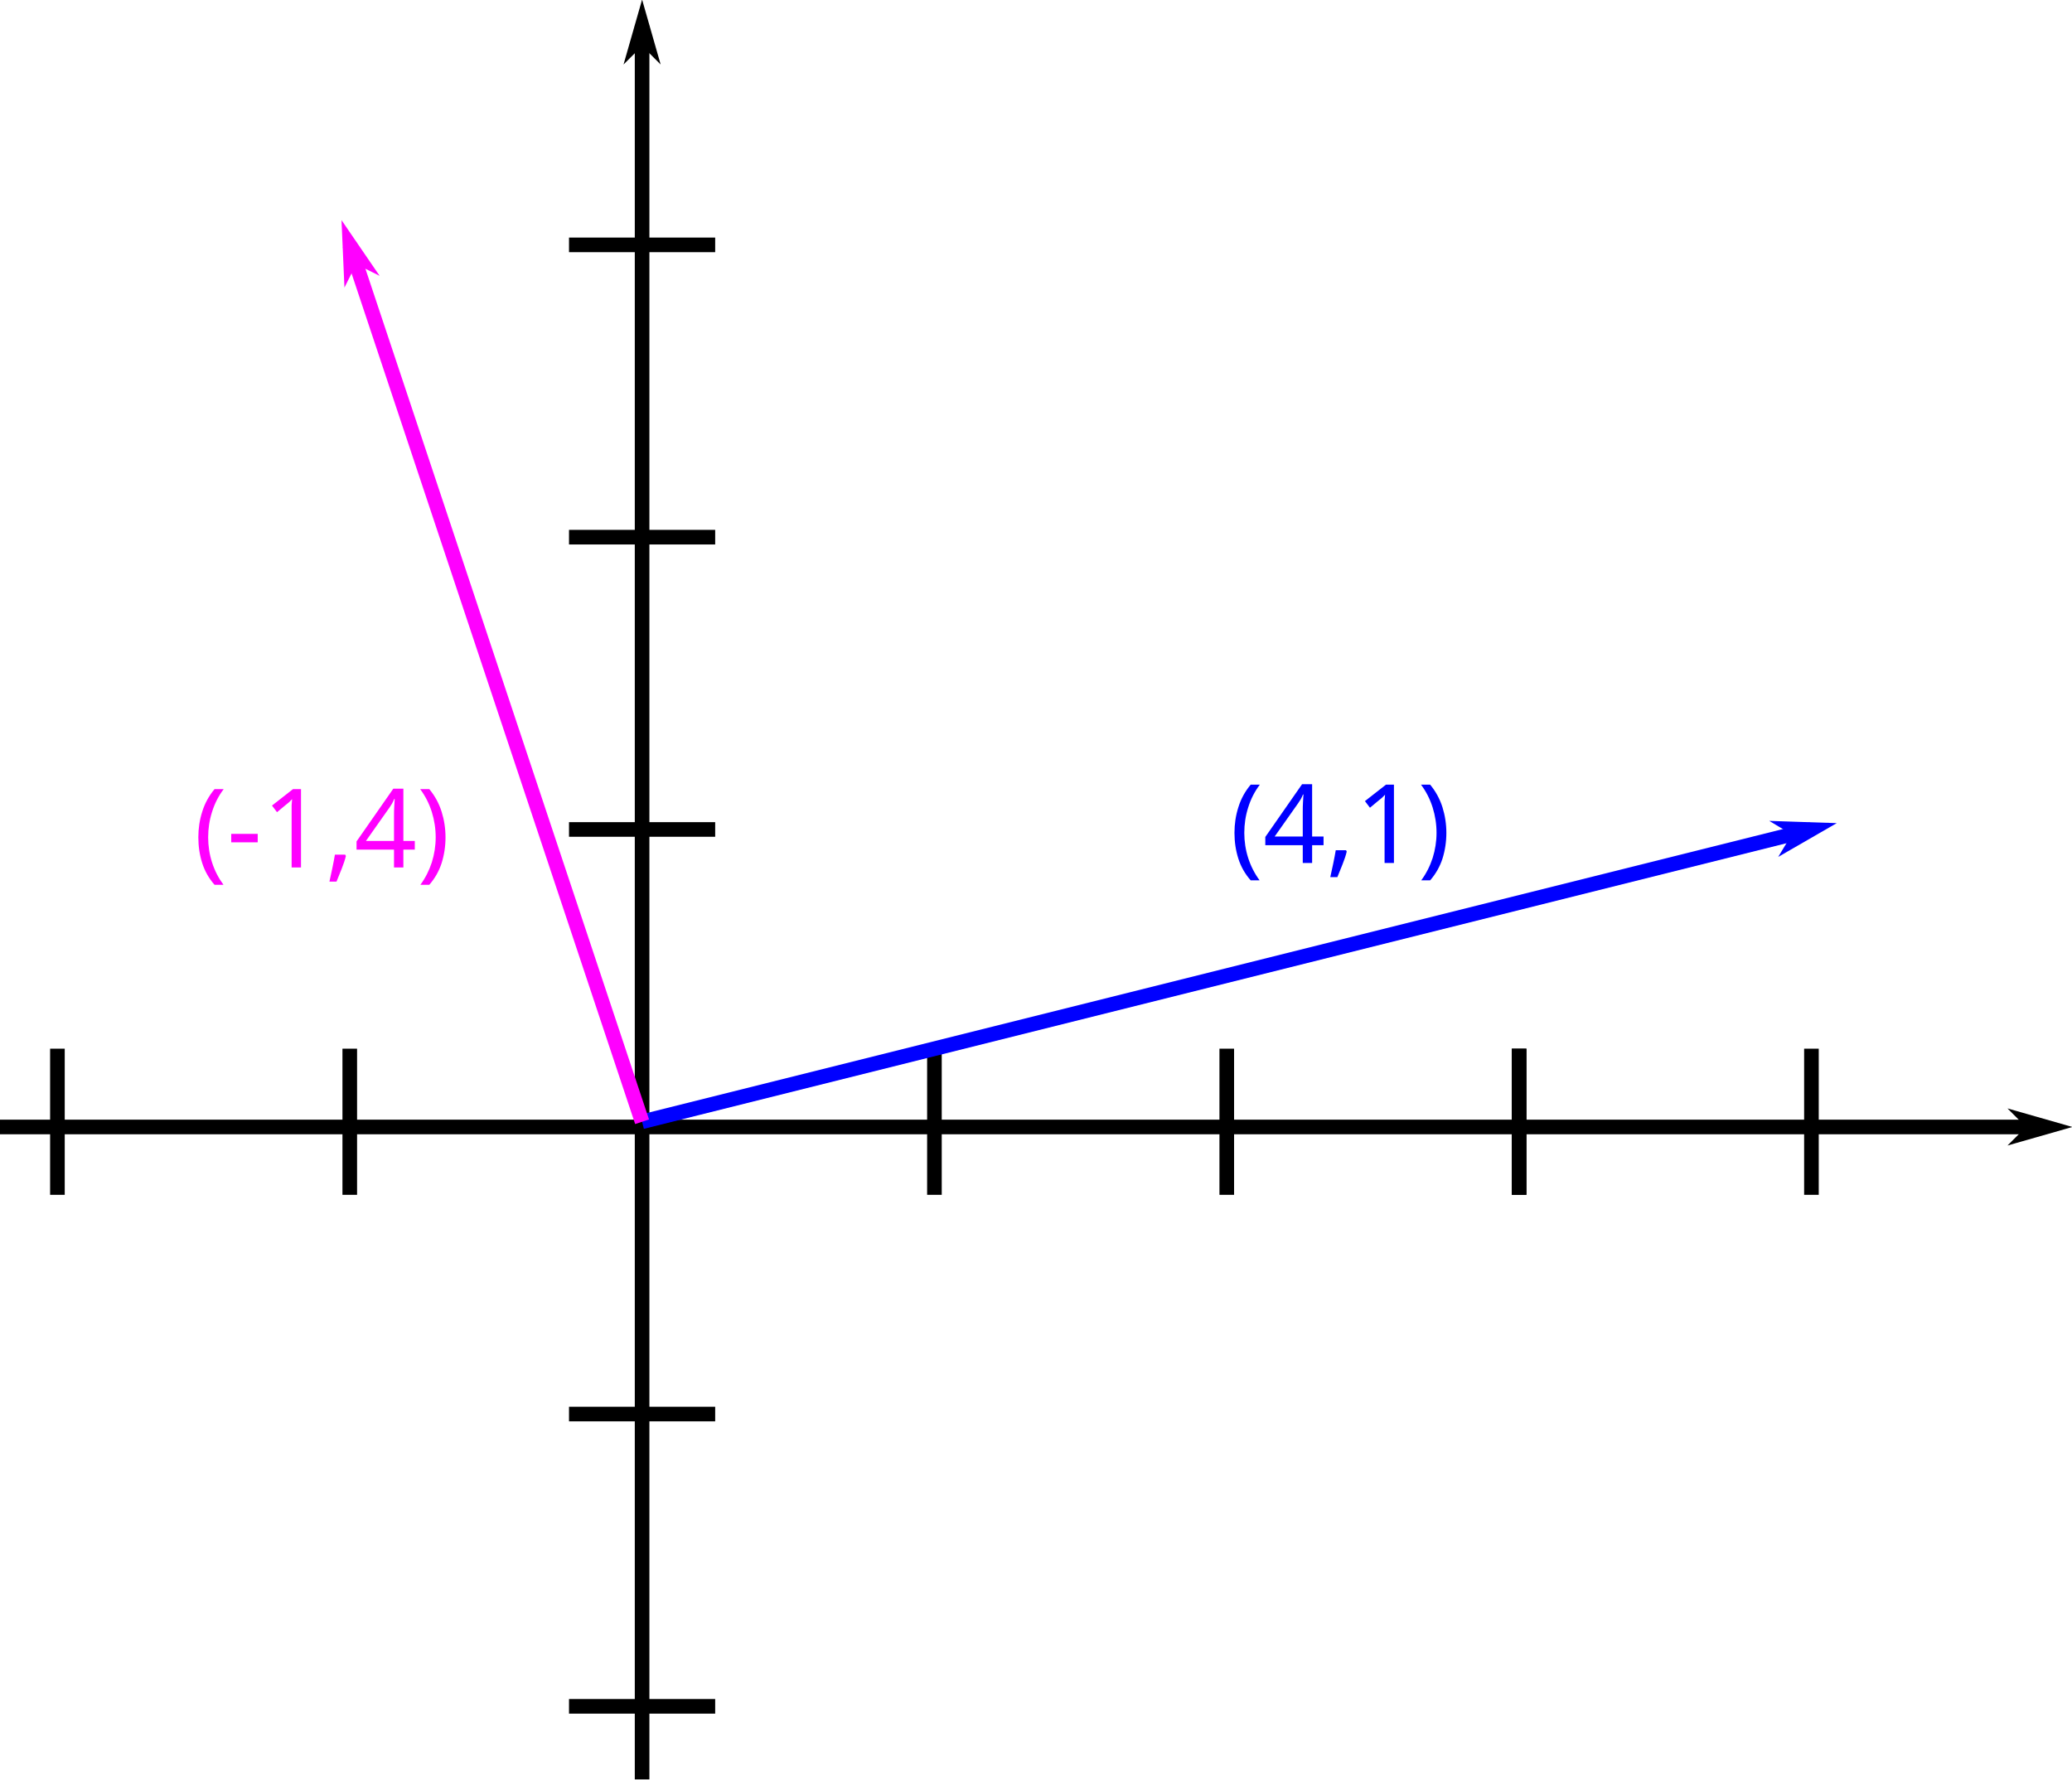
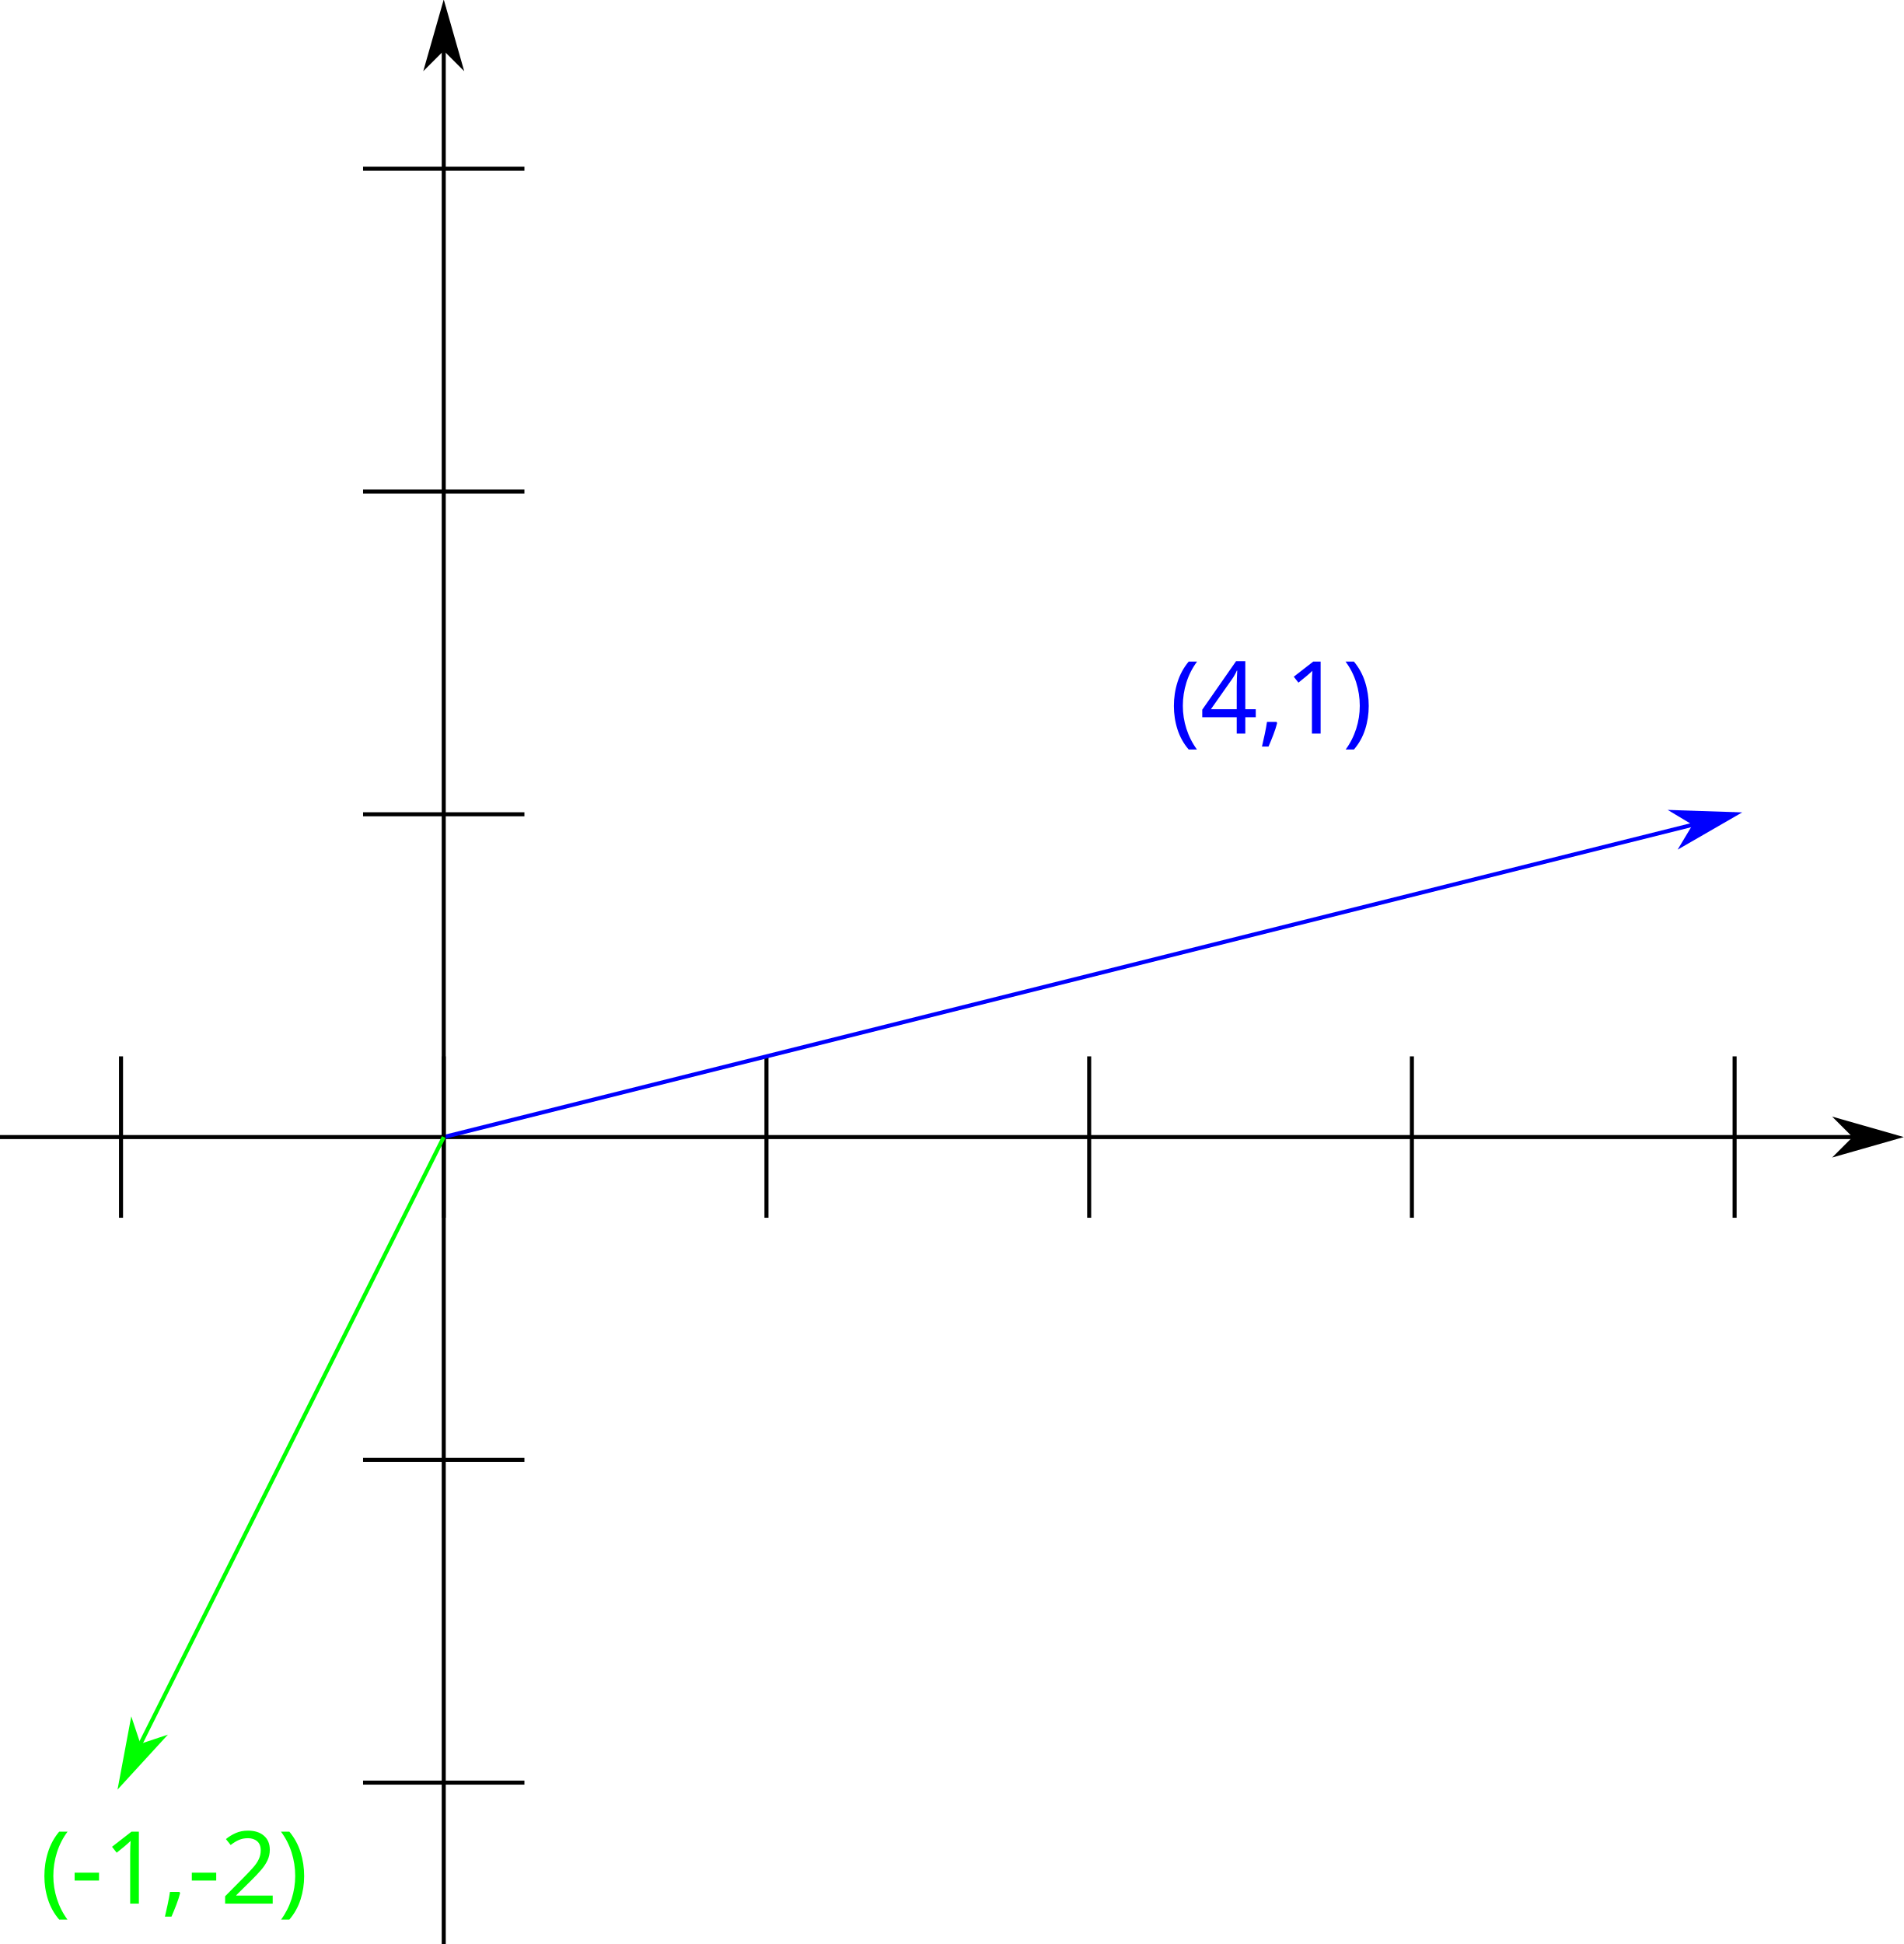
- <svg xmlns="http://www.w3.org/2000/svg" width="40.006mm" height="34.362mm" viewBox="0 0 141.755 121.755" id="svg4288" version="1.1">
-   <defs id="defs4290">
-     <marker orient="auto" refY="0" refX="0" id="marker6798" style="overflow:visible">
-       <path id="path6800" d="M 0,0 5,-5 -12.5,0 5,5 0,0 Z" style="fill:#ff00ff;fill-opacity:1;fill-rule:evenodd;stroke:#ff00ff;stroke-width:1pt;stroke-opacity:1" transform="matrix(0.2,0,0,0.2,1.2,0)" />
+ <svg xmlns="http://www.w3.org/2000/svg" width="133.158mm" height="135.98mm" viewBox="0 0 471.82 481.82" id="svg6044" version="1.1">
+   <defs id="defs6046">
+     <marker orient="auto" refY="0" refX="0" id="marker9250" style="overflow:visible">
+       <path id="path9252" d="M 0,0 5,-5 -12.5,0 5,5 0,0 Z" style="fill:#00ff00;fill-opacity:1;fill-rule:evenodd;stroke:#00ff00;stroke-width:1pt;stroke-opacity:1" transform="matrix(0.8,0,0,0.8,10,0)" />
    </marker>
-     <marker orient="auto" refY="0" refX="0" id="marker6311" style="overflow:visible">
-       <path id="path6313" d="M 0,0 5,-5 -12.5,0 5,5 0,0 Z" style="fill:#ff0000;fill-opacity:1;fill-rule:evenodd;stroke:#ff0000;stroke-width:1pt;stroke-opacity:1" transform="matrix(0.2,0,0,0.2,1.2,0)" />
+     <marker orient="auto" refY="0" refX="0" id="marker7442" style="overflow:visible">
+       <path id="path7444" d="M 0,0 5,-5 -12.5,0 5,5 0,0 Z" style="fill:#0000ff;fill-opacity:1;fill-rule:evenodd;stroke:#0000ff;stroke-width:1pt;stroke-opacity:1" transform="matrix(0.8,0,0,0.8,10,0)" />
    </marker>
-     <marker style="overflow:visible" id="marker6265" refX="0" refY="0" orient="auto">
-       <path transform="matrix(0.2,0,0,0.2,1.2,0)" style="fill:#0000ff;fill-opacity:1;fill-rule:evenodd;stroke:#0000ff;stroke-width:1pt;stroke-opacity:1" d="M 0,0 5,-5 -12.5,0 5,5 0,0 Z" id="path6267" />
+     <marker style="overflow:visible" id="marker6960" refX="0" refY="0" orient="auto">
+       <path transform="matrix(0.8,0,0,0.8,10,0)" style="fill:#000000;fill-opacity:1;fill-rule:evenodd;stroke:#000000;stroke-width:1pt;stroke-opacity:1" d="M 0,0 5,-5 -12.5,0 5,5 0,0 Z" id="path6962" />
    </marker>
-     <marker orient="auto" refY="0" refX="0" id="marker6027" style="overflow:visible">
-       <path id="path6029" d="M 0,0 5,-5 -12.5,0 5,5 0,0 Z" style="fill:#000000;fill-opacity:1;fill-rule:evenodd;stroke:#000000;stroke-width:1pt;stroke-opacity:1" transform="matrix(0.2,0,0,0.2,1.2,0)" />
+     <marker orient="auto" refY="0" refX="0" id="Arrow1Lstart" style="overflow:visible">
+       <path id="path6602" d="M 0,0 5,-5 -12.5,0 5,5 0,0 Z" style="fill:#000000;fill-opacity:1;fill-rule:evenodd;stroke:#000000;stroke-width:1pt;stroke-opacity:1" transform="matrix(0.8,0,0,0.8,10,0)" />
+     </marker>
+     <marker orient="auto" refY="0" refX="0" id="Arrow1Mstart" style="overflow:visible">
+       <path id="path6608" d="M 0,0 5,-5 -12.5,0 5,5 0,0 Z" style="fill:#000000;fill-opacity:1;fill-rule:evenodd;stroke:#000000;stroke-width:1pt;stroke-opacity:1" transform="matrix(0.4,0,0,0.4,4,0)" />
    </marker>
    <marker orient="auto" refY="0" refX="0" id="Arrow1Sstart" style="overflow:visible">
-       <path id="path5757" d="M 0,0 5,-5 -12.5,0 5,5 0,0 Z" style="fill:#000000;fill-opacity:1;fill-rule:evenodd;stroke:#000000;stroke-width:1pt;stroke-opacity:1" transform="matrix(0.2,0,0,0.2,1.2,0)" />
+       <path id="path6614" d="M 0,0 5,-5 -12.5,0 5,5 0,0 Z" style="fill:#000000;fill-opacity:1;fill-rule:evenodd;stroke:#000000;stroke-width:1pt;stroke-opacity:1" transform="matrix(0.2,0,0,0.2,1.2,0)" />
    </marker>
-     <marker style="overflow:visible" id="marker4630" refX="0" refY="0" orient="auto">
-       <path transform="matrix(0.4,0,0,0.4,4,0)" style="fill:#000000;fill-opacity:1;fill-rule:evenodd;stroke:#000000;stroke-width:1pt;stroke-opacity:1" d="M 0,0 5,-5 -12.5,0 5,5 0,0 Z" id="path4632" />
+     <marker orient="auto" refY="0" refX="0" id="marker7442-0" style="overflow:visible">
+       <path id="path7444-6" d="M 0,0 5,-5 -12.5,0 5,5 0,0 Z" style="fill:#ff0000;fill-opacity:1;fill-rule:evenodd;stroke:#ff0000;stroke-width:1pt;stroke-opacity:1" transform="matrix(0.8,0,0,0.8,10,0)" />
+     </marker>
+     <marker orient="auto" refY="0" refX="0" id="marker7442-0-2" style="overflow:visible">
+       <path id="path7444-6-3" d="M 0,0 5,-5 -12.5,0 5,5 0,0 Z" style="fill:#ff00ff;fill-opacity:1;fill-rule:evenodd;stroke:#ff00ff;stroke-width:1pt;stroke-opacity:1" transform="matrix(0.8,0,0,0.8,10,0)" />
    </marker>
  </defs>
-   <g id="layer1" transform="translate(-331.0714,-600.6072)">
-     <path style="fill:none;fill-rule:evenodd;stroke:#000000;stroke-width:1px;stroke-linecap:butt;stroke-linejoin:miter;stroke-opacity:1;marker-start:url(#marker6027)" d="m 375,602.362 0,120" id="path5712" />
-     <path style="fill:none;fill-rule:evenodd;stroke:#000000;stroke-width:1px;stroke-linecap:butt;stroke-linejoin:miter;stroke-opacity:1;marker-start:url(#Arrow1Sstart)" d="m 471.071,677.719 -140,0" id="path5712-5" />
-     <path style="fill:none;fill-rule:evenodd;stroke:#000000;stroke-width:1px;stroke-linecap:butt;stroke-linejoin:miter;stroke-opacity:1" d="m 370,657.362 10,0" id="path6061-3" />
-     <path style="fill:none;fill-rule:evenodd;stroke:#000000;stroke-width:1px;stroke-linecap:butt;stroke-linejoin:miter;stroke-opacity:1" d="m 370,637.362 10,0" id="path6061-3-5" />
-     <path style="fill:none;fill-rule:evenodd;stroke:#000000;stroke-width:1px;stroke-linecap:butt;stroke-linejoin:miter;stroke-opacity:1" d="m 370,617.362 10,0" id="path6061-3-6" />
-     <path style="fill:none;fill-rule:evenodd;stroke:#000000;stroke-width:1px;stroke-linecap:butt;stroke-linejoin:miter;stroke-opacity:1" d="m 370,697.362 10,0" id="path6061-3-6-27" />
-     <path style="fill:none;fill-rule:evenodd;stroke:#000000;stroke-width:1px;stroke-linecap:butt;stroke-linejoin:miter;stroke-opacity:1" d="m 370,717.362 10,0" id="path6061-3-6-0" />
-     <path style="fill:none;fill-rule:evenodd;stroke:#000000;stroke-width:1px;stroke-linecap:butt;stroke-linejoin:miter;stroke-opacity:1" d="m 395,672.362 0,10" id="path6061-3-60" />
-     <path style="fill:none;fill-rule:evenodd;stroke:#000000;stroke-width:1px;stroke-linecap:butt;stroke-linejoin:miter;stroke-opacity:1" d="m 415,672.362 0,10" id="path6061-3-60-1" />
-     <path style="fill:none;fill-rule:evenodd;stroke:#000000;stroke-width:1px;stroke-linecap:butt;stroke-linejoin:miter;stroke-opacity:1" d="m 435,672.362 0,10" id="path6061-3-60-8" />
-     <path style="fill:none;fill-rule:evenodd;stroke:#000000;stroke-width:1px;stroke-linecap:butt;stroke-linejoin:miter;stroke-opacity:1" d="m 355,672.362 0,10" id="path6061-3-60-9" />
-     <path style="fill:none;fill-rule:evenodd;stroke:#000000;stroke-width:1px;stroke-linecap:butt;stroke-linejoin:miter;stroke-opacity:1" d="m 335,672.362 0,10" id="path6061-3-60-2" />
-     <path style="fill:none;fill-rule:evenodd;stroke:#0000ff;stroke-width:1px;stroke-linecap:butt;stroke-linejoin:miter;stroke-opacity:1;marker-start:url(#marker6265)" d="m 455,657.362 -80,20" id="path6234" />
-     <text xml:space="preserve" style="font-style:normal;font-weight:normal;font-size:17.5px;line-height:125%;font-family:sans-serif;letter-spacing:0px;word-spacing:0px;fill:#000000;fill-opacity:1;stroke:none;stroke-width:1px;stroke-linecap:butt;stroke-linejoin:miter;stroke-opacity:1" x="435" y="657.362" id="text6627">
-       <tspan id="tspan6629" x="435" y="657.362" />
+   <g id="layer1" transform="translate(-270,-310.5422)">
+     <path style="fill:none;fill-rule:evenodd;stroke:#000000;stroke-width:1px;stroke-linecap:butt;stroke-linejoin:miter;stroke-opacity:1;marker-start:url(#Arrow1Lstart)" d="m 740,592.362 -470,0" id="path6594" />
+     <path style="fill:none;fill-rule:evenodd;stroke:#000000;stroke-width:1px;stroke-linecap:butt;stroke-linejoin:miter;stroke-opacity:1;marker-start:url(#marker6960)" d="m 380,312.362 0,480" id="path6596" />
+     <path style="fill:none;fill-rule:evenodd;stroke:#000000;stroke-width:1px;stroke-linecap:butt;stroke-linejoin:miter;stroke-opacity:1" d="m 360,512.362 40,0" id="path7018" />
+     <path style="fill:none;fill-rule:evenodd;stroke:#000000;stroke-width:1px;stroke-linecap:butt;stroke-linejoin:miter;stroke-opacity:1" d="m 360,432.362 40,0" id="path7018-3" />
+     <path style="fill:none;fill-rule:evenodd;stroke:#000000;stroke-width:1px;stroke-linecap:butt;stroke-linejoin:miter;stroke-opacity:1" d="m 360,352.362 40,0" id="path7018-6" />
+     <path style="fill:none;fill-rule:evenodd;stroke:#000000;stroke-width:1px;stroke-linecap:butt;stroke-linejoin:miter;stroke-opacity:1" d="m 360,672.362 40,0" id="path7018-35" />
+     <path style="fill:none;fill-rule:evenodd;stroke:#000000;stroke-width:1px;stroke-linecap:butt;stroke-linejoin:miter;stroke-opacity:1" d="m 360,752.362 40,0" id="path7018-62" />
+     <path style="fill:none;fill-rule:evenodd;stroke:#000000;stroke-width:1px;stroke-linecap:butt;stroke-linejoin:miter;stroke-opacity:1" d="m 460,572.362 0,40" id="path7018-1" />
+     <path style="fill:none;fill-rule:evenodd;stroke:#000000;stroke-width:1px;stroke-linecap:butt;stroke-linejoin:miter;stroke-opacity:1" d="m 540,572.362 0,40" id="path7018-1-2" />
+     <path style="fill:none;fill-rule:evenodd;stroke:#000000;stroke-width:1px;stroke-linecap:butt;stroke-linejoin:miter;stroke-opacity:1" d="m 620,572.362 0,40" id="path7018-1-7" />
+     <path style="fill:none;fill-rule:evenodd;stroke:#000000;stroke-width:1px;stroke-linecap:butt;stroke-linejoin:miter;stroke-opacity:1" d="m 700,572.362 0,40" id="path7018-1-0" />
+     <path style="fill:none;fill-rule:evenodd;stroke:#000000;stroke-width:1px;stroke-linecap:butt;stroke-linejoin:miter;stroke-opacity:1" d="m 300,572.362 0,40" id="path7018-1-9" />
+     <path style="fill:none;fill-rule:evenodd;stroke:#0000ff;stroke-width:1px;stroke-linecap:butt;stroke-linejoin:miter;stroke-opacity:1;marker-start:url(#marker7442)" d="m 700,512.362 -320,80" id="path7434" />
+     <path style="fill:none;fill-rule:evenodd;stroke:#000000;stroke-width:1px;stroke-linecap:butt;stroke-linejoin:miter;stroke-opacity:1" d="m 380,572.362 0,40" id="path7018-1-6" />
+     <text xml:space="preserve" style="font-style:normal;font-weight:normal;font-size:20px;line-height:125%;font-family:sans-serif;letter-spacing:0px;word-spacing:0px;fill:#000000;fill-opacity:1;stroke:none;stroke-width:1px;stroke-linecap:butt;stroke-linejoin:miter;stroke-opacity:1" x="580" y="512.362" id="text8023">
+       <tspan id="tspan8025" x="580" y="512.362" />
    </text>
-     <path style="fill:none;fill-rule:evenodd;stroke:#000000;stroke-width:1px;stroke-linecap:butt;stroke-linejoin:miter;stroke-opacity:1" d="m 435,672.362 0,10" id="path6061-3-60-8-9" />
-     <path style="fill:none;fill-rule:evenodd;stroke:#000000;stroke-width:1px;stroke-linecap:butt;stroke-linejoin:miter;stroke-opacity:1" d="m 455,672.362 0,10" id="path6061-3-60-8-2" />
-     <text xml:space="preserve" style="font-style:normal;font-weight:normal;font-size:12.5px;line-height:125%;font-family:sans-serif;letter-spacing:0px;word-spacing:0px;fill:#0000ff;fill-opacity:1;stroke:none;stroke-width:1px;stroke-linecap:butt;stroke-linejoin:miter;stroke-opacity:1" x="415.229" y="659.66" id="text6698">
-       <tspan id="tspan6700" x="415.229" y="659.66" style="font-size:7.5px;fill:#0000ff;fill-opacity:1">(4,1)</tspan>
+     <text xml:space="preserve" style="font-style:normal;font-weight:normal;font-size:17.5px;line-height:125%;font-family:sans-serif;letter-spacing:0px;word-spacing:0px;fill:#000000;fill-opacity:1;stroke:none;stroke-width:1px;stroke-linecap:butt;stroke-linejoin:miter;stroke-opacity:1" x="560" y="492.362" id="text8027">
+       <tspan id="tspan8029" x="560" y="492.362" style="font-size:25px;fill:#0000ff;fill-opacity:1">(4,1)</tspan>
    </text>
-     <path style="fill:#ff00ff;fill-opacity:1;fill-rule:evenodd;stroke:#ff00ff;stroke-width:1;stroke-linecap:butt;stroke-linejoin:miter;stroke-miterlimit:4;stroke-dasharray:none;stroke-opacity:1;marker-start:url(#marker6798)" d="m 355,617.362 20,60" id="path6790" />
-     <text xml:space="preserve" style="font-style:normal;font-weight:normal;font-size:12.5px;line-height:125%;font-family:sans-serif;letter-spacing:0px;word-spacing:0px;fill:#000000;fill-opacity:1;stroke:none;stroke-width:1px;stroke-linecap:butt;stroke-linejoin:miter;stroke-opacity:1" x="345" y="642.362" id="text6862">
-       <tspan id="tspan6864" x="345" y="642.362" />
-     </text>
-     <text xml:space="preserve" style="font-style:normal;font-weight:normal;font-size:7.5px;line-height:125%;font-family:sans-serif;letter-spacing:0px;word-spacing:0px;fill:#000000;fill-opacity:1;stroke:none;stroke-width:1px;stroke-linecap:butt;stroke-linejoin:miter;stroke-opacity:1" x="344.343" y="659.962" id="text6866">
-       <tspan id="tspan6868" x="344.343" y="659.962" style="fill:#ff00ff;fill-opacity:1">(-1,4)</tspan>
+     <path style="fill:none;fill-rule:evenodd;stroke:#00ff00;stroke-width:1;stroke-linecap:butt;stroke-linejoin:miter;stroke-miterlimit:4;stroke-dasharray:none;stroke-opacity:1;marker-start:url(#marker9250)" d="m 300,752.362 80,-160" id="path9242" />
+     <text xml:space="preserve" style="font-style:normal;font-weight:normal;font-size:17.5px;line-height:125%;font-family:sans-serif;letter-spacing:0px;word-spacing:0px;fill:#000000;fill-opacity:1;stroke:none;stroke-width:1px;stroke-linecap:butt;stroke-linejoin:miter;stroke-opacity:1" x="280" y="782.362" id="text9326">
+       <tspan id="tspan9328" x="280" y="782.362" style="font-size:25px;fill:#00ff00;fill-opacity:1">(-1,-2)</tspan>
    </text>
  </g>
</svg>
